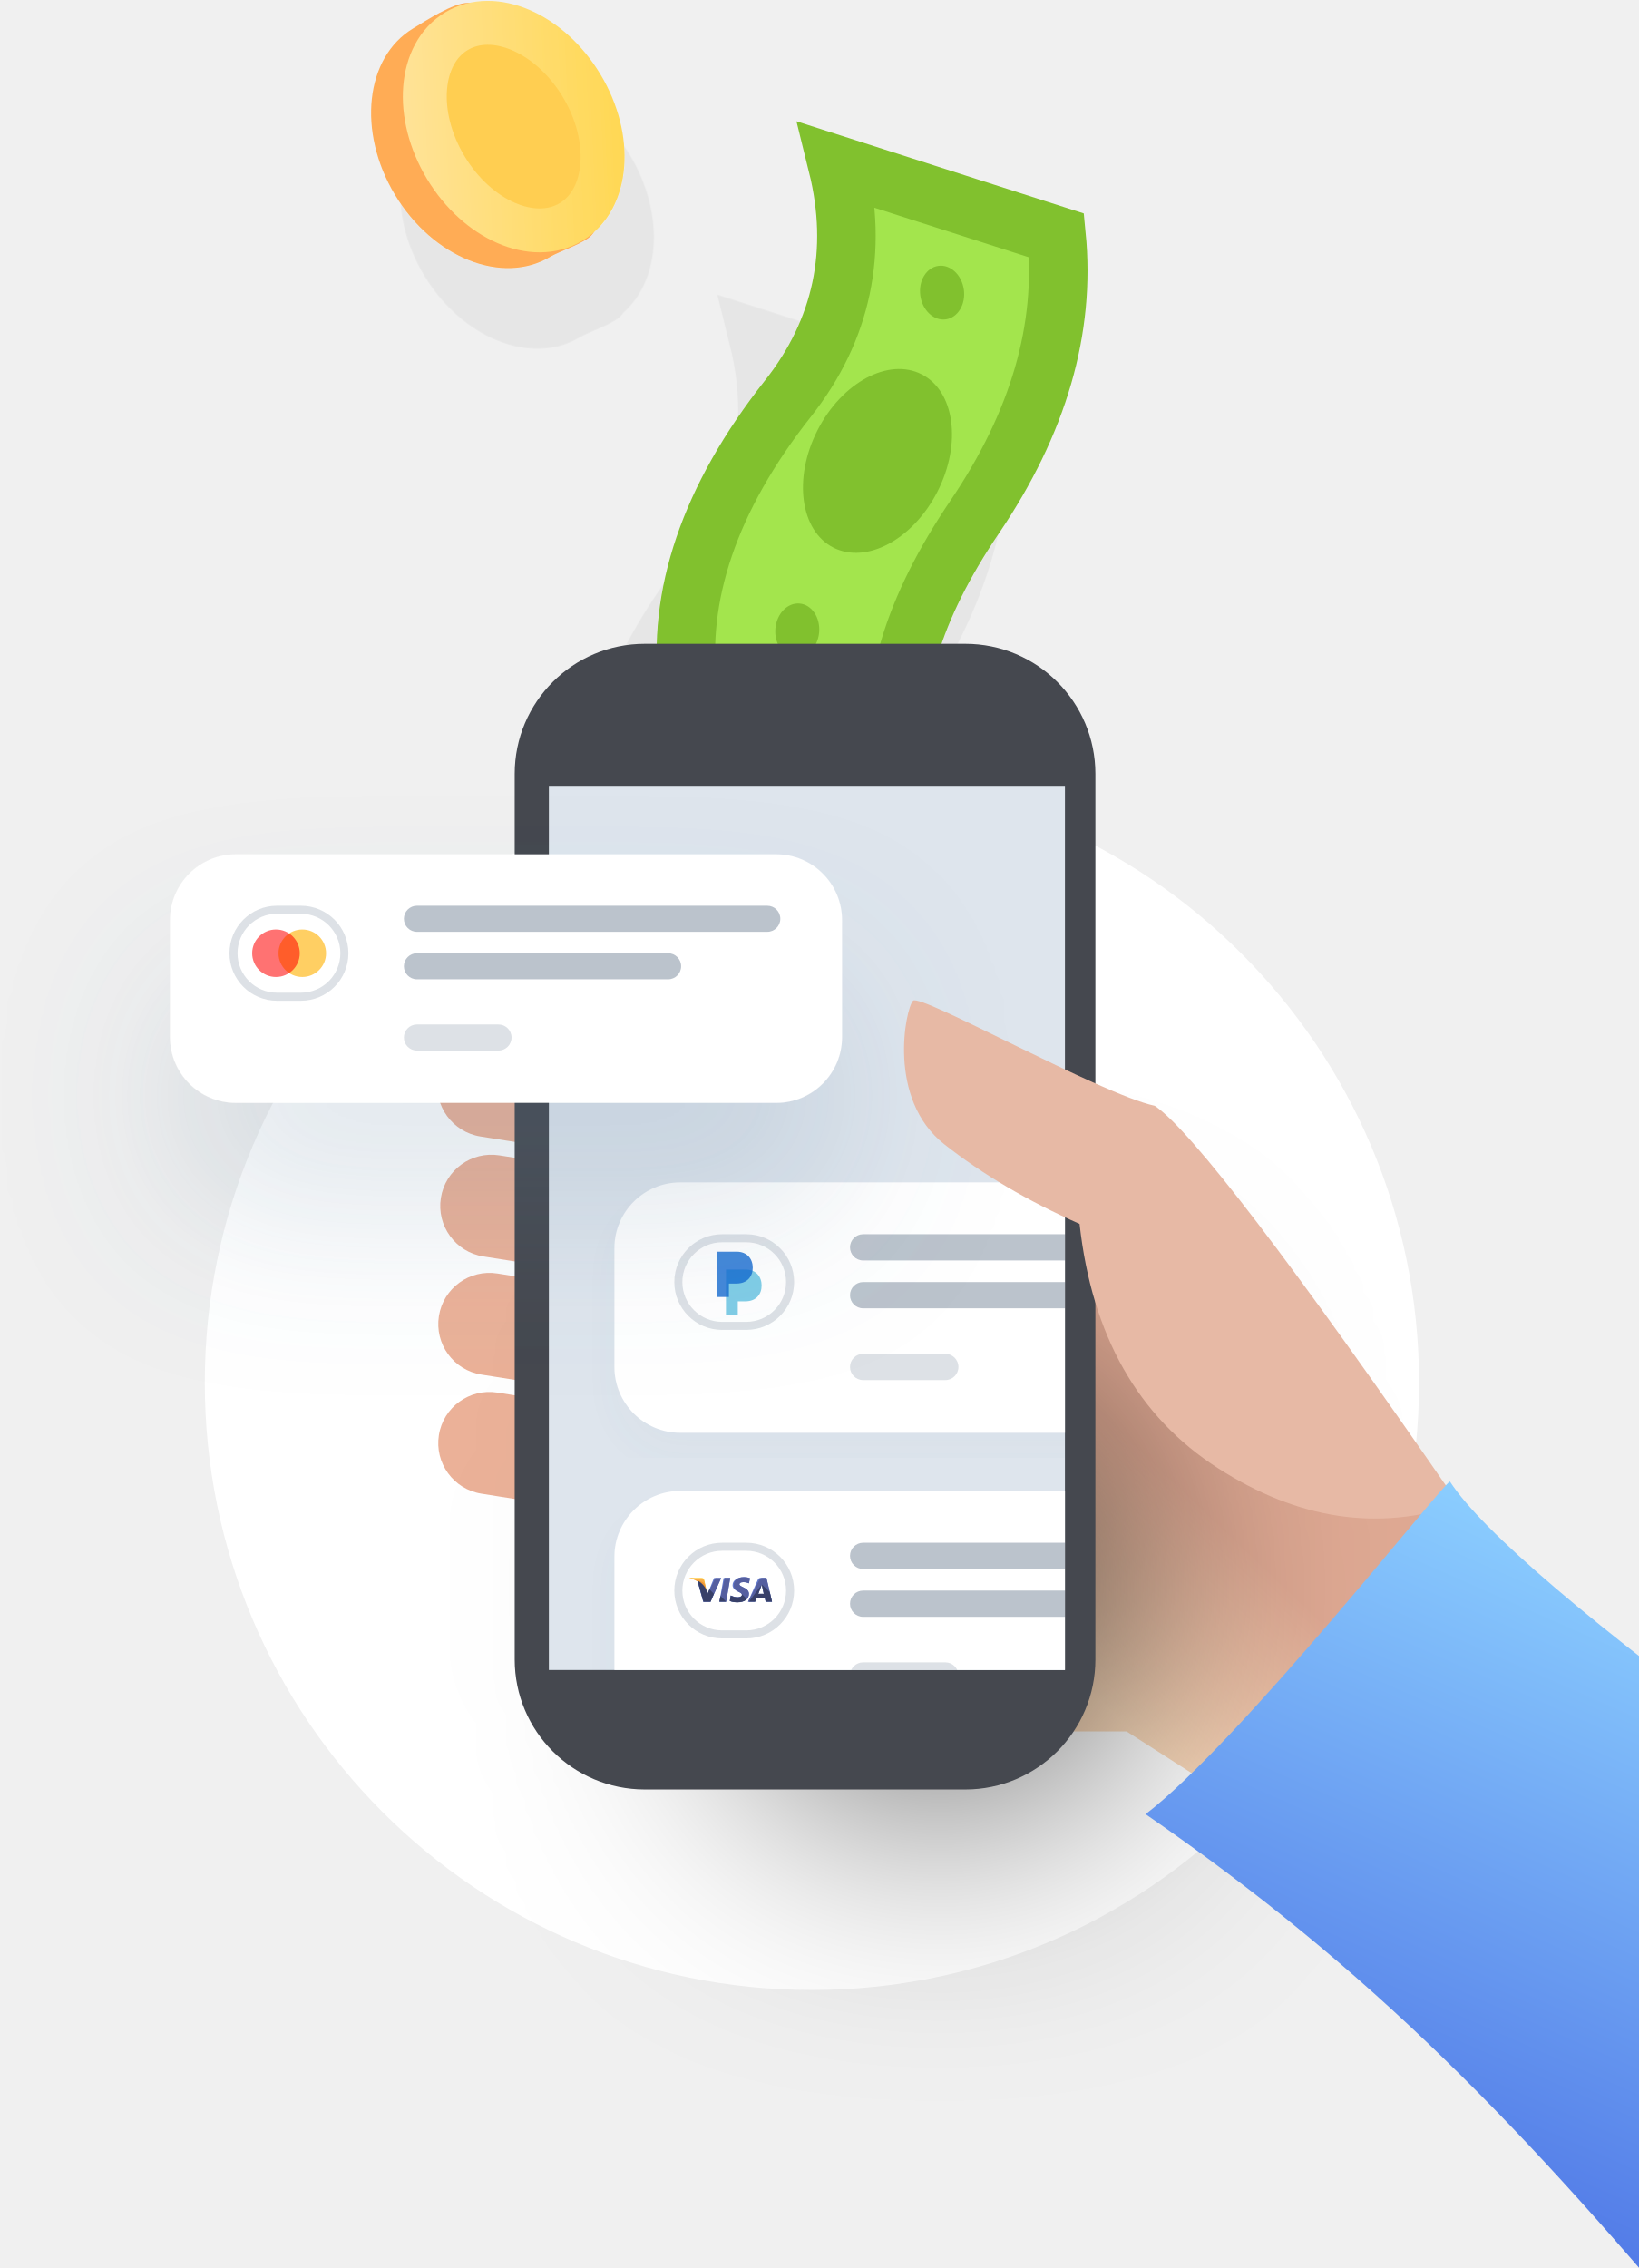
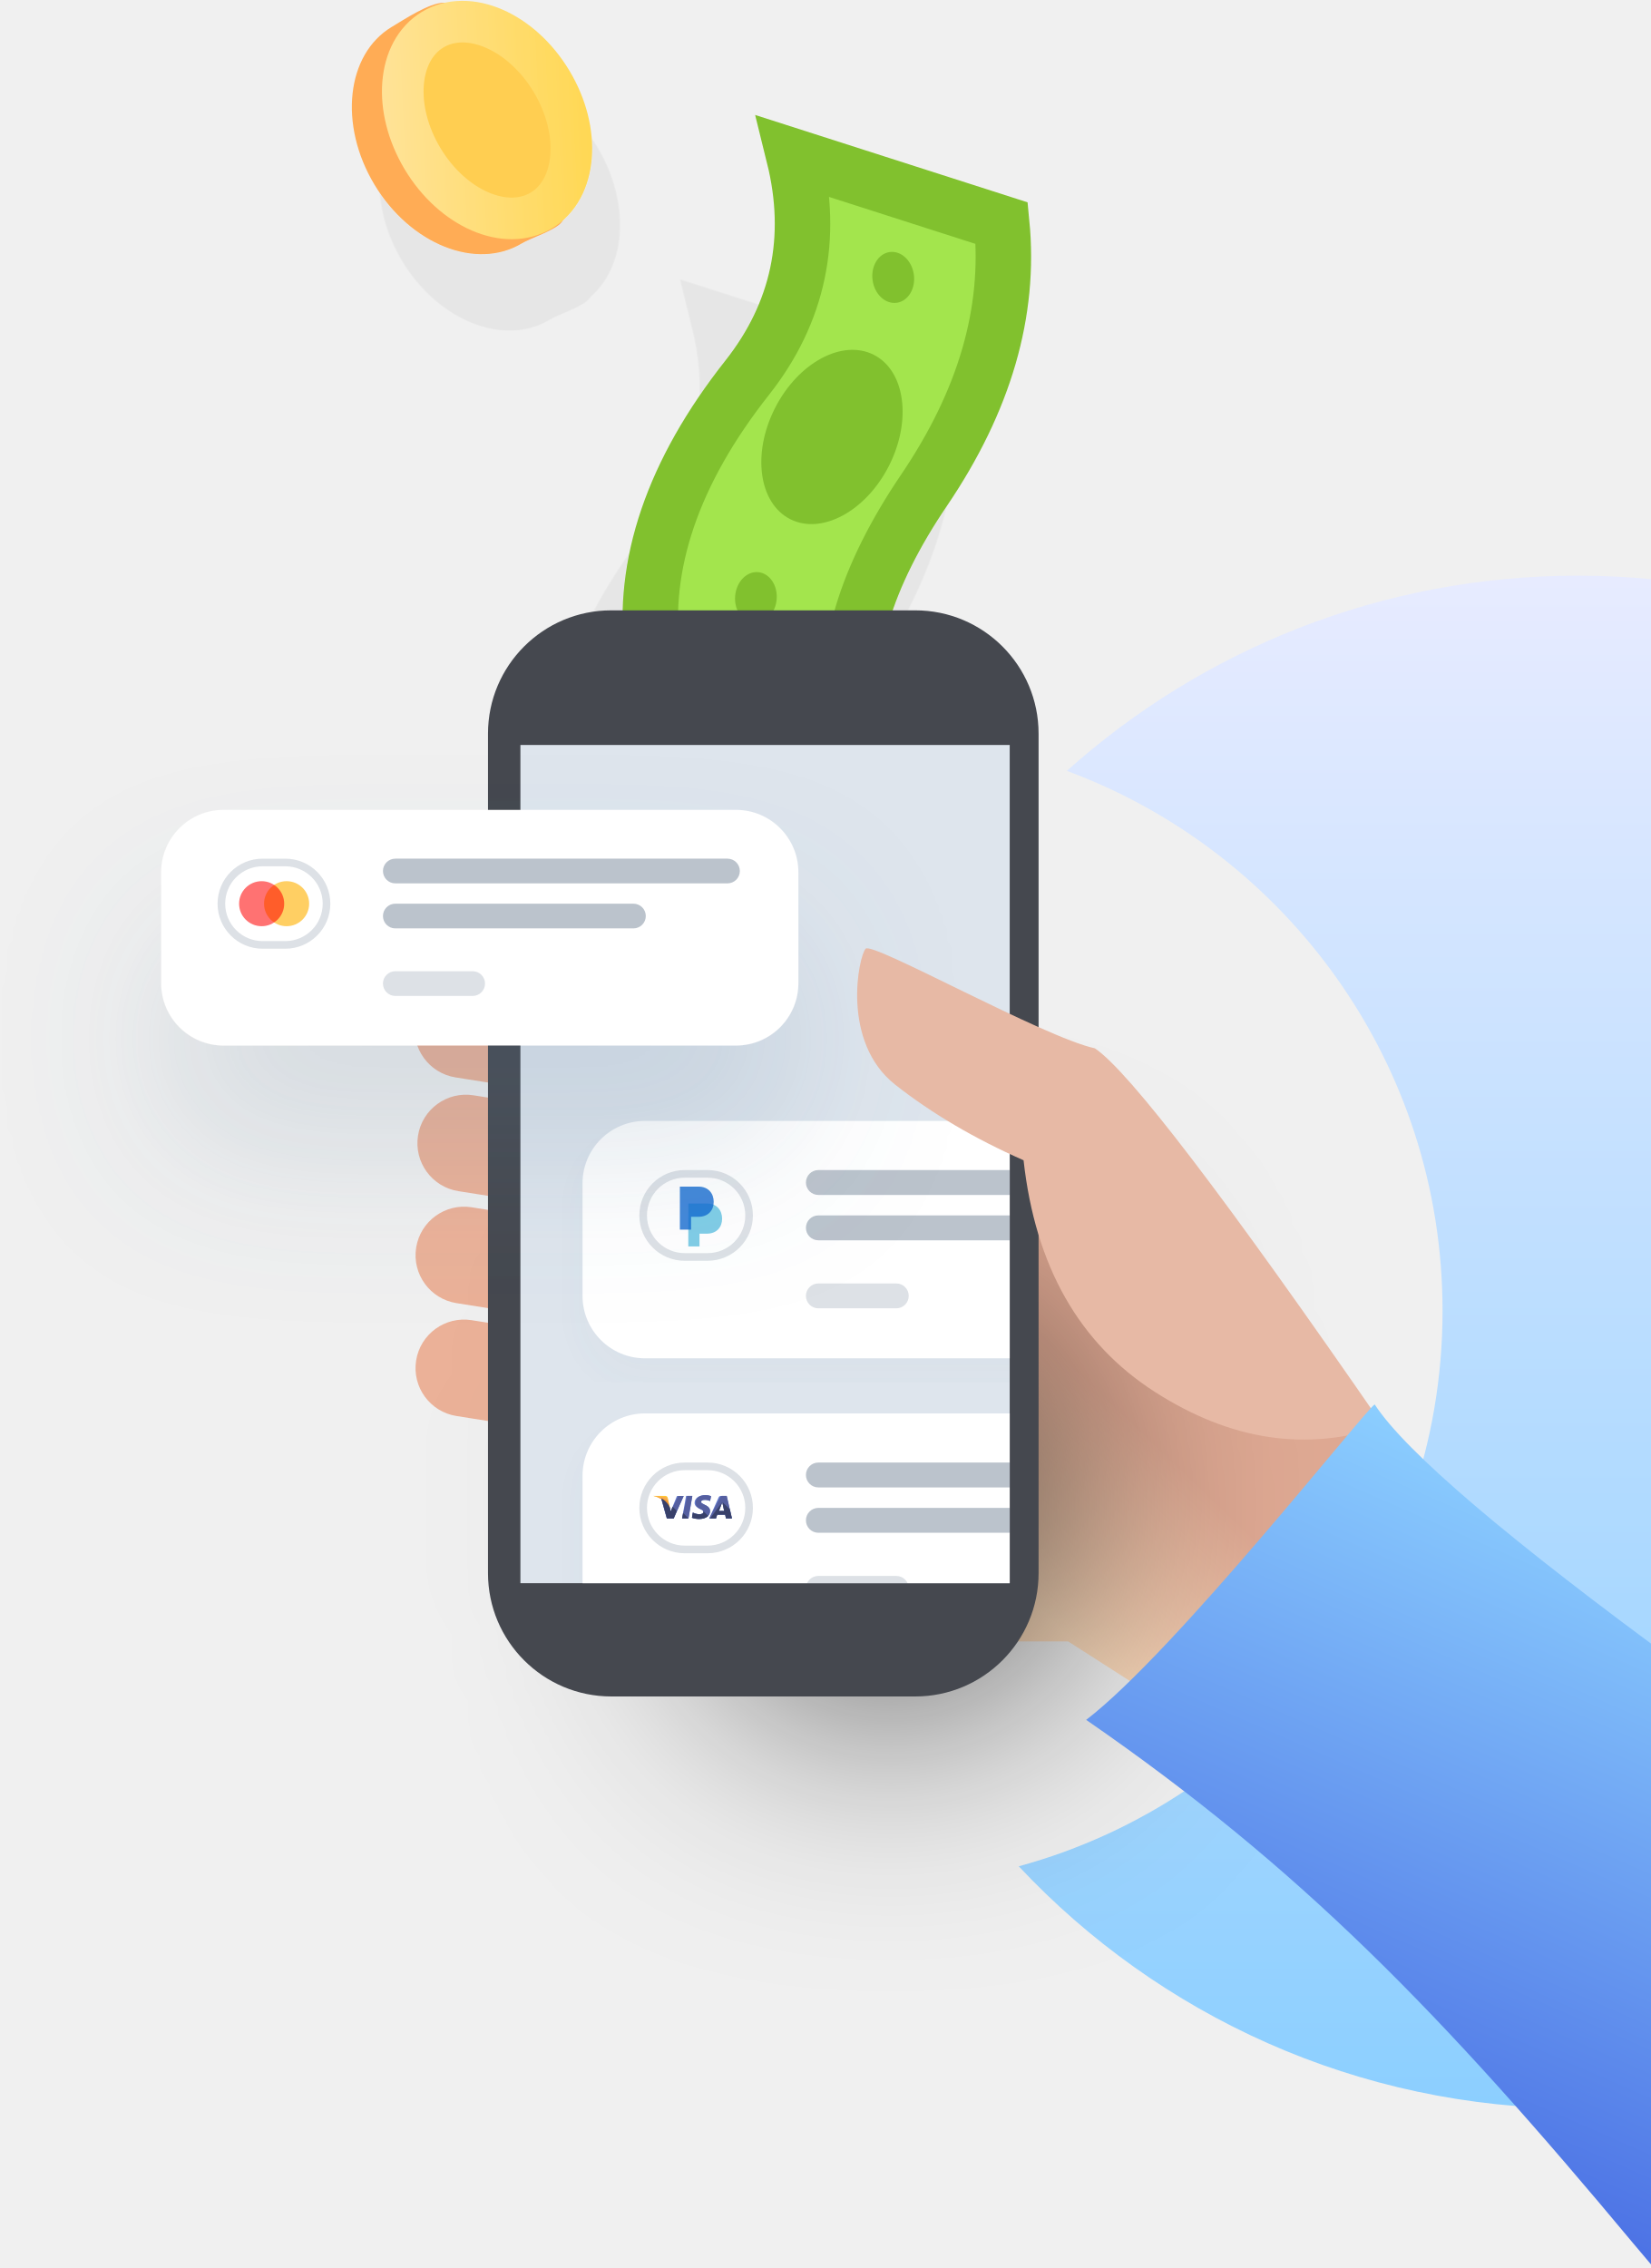
- <svg xmlns="http://www.w3.org/2000/svg" xmlns:xlink="http://www.w3.org/1999/xlink" width="224px" height="310px" viewBox="0 0 224 310" version="1.1">
+ <svg xmlns="http://www.w3.org/2000/svg" xmlns:xlink="http://www.w3.org/1999/xlink" width="238px" height="327px" viewBox="0 0 238 327" version="1.1">
  <defs>
-     <filter x="-16.4%" y="-11.6%" width="153.7%" height="146.3%" filterUnits="objectBoundingBox" id="filter-1">
+     <linearGradient x1="50%" y1="0%" x2="50%" y2="100%" id="linearGradient-1">
+       <stop stop-color="#E7EBFF" offset="0%" />
+       <stop stop-color="#8CCFFF" offset="100%" />
+     </linearGradient>
+     <filter x="-16.4%" y="-11.6%" width="153.7%" height="146.3%" filterUnits="objectBoundingBox" id="filter-2">
      <feOffset dx="14" dy="22" in="SourceAlpha" result="shadowOffsetOuter1" />
      <feColorMatrix values="0 0 0 0 0   0 0 0 0 0   0 0 0 0 0  0 0 0 0.045 0" type="matrix" in="shadowOffsetOuter1" result="shadowMatrixOuter1" />
      <feMerge>
        <feMergeNode in="shadowMatrixOuter1" />
        <feMergeNode in="SourceGraphic" />
      </feMerge>
    </filter>
-     <filter x="-11.5%" y="-11.2%" width="131.2%" height="144.9%" filterUnits="objectBoundingBox" id="filter-2">
+     <filter x="-11.5%" y="-11.2%" width="131.2%" height="144.9%" filterUnits="objectBoundingBox" id="filter-3">
      <feOffset dx="4" dy="11" in="SourceAlpha" result="shadowOffsetOuter1" />
      <feColorMatrix values="0 0 0 0 0   0 0 0 0 0   0 0 0 0 0  0 0 0 0.045 0" type="matrix" in="shadowOffsetOuter1" result="shadowMatrixOuter1" />
      <feMerge>
        <feMergeNode in="shadowMatrixOuter1" />
        <feMergeNode in="SourceGraphic" />
      </feMerge>
    </filter>
-     <linearGradient x1="-11.663%" y1="0%" x2="100%" y2="84.095%" id="linearGradient-3">
+     <linearGradient x1="-11.663%" y1="0%" x2="100%" y2="84.095%" id="linearGradient-4">
      <stop stop-color="#FFE4A0" offset="0%" />
      <stop stop-color="#FFD855" offset="100%" />
    </linearGradient>
-     <linearGradient x1="53.862%" y1="68.271%" x2="31.447%" y2="50%" id="linearGradient-4">
+     <linearGradient x1="53.862%" y1="68.271%" x2="31.447%" y2="50%" id="linearGradient-5">
      <stop stop-color="#FBDBBC" offset="0%" />
      <stop stop-color="#DFA993" offset="100%" />
    </linearGradient>
-     <rect id="path-5" x="40.803" y="95.245" width="38.586" height="51.309" rx="17.78" />
-     <filter x="-171.0%" y="-109.1%" width="431.7%" height="349.5%" filterUnits="objectBoundingBox" id="filter-6">
+     <rect id="path-6" x="40.803" y="95.245" width="38.586" height="51.309" rx="17.78" />
+     <filter x="-171.0%" y="-109.1%" width="431.7%" height="349.5%" filterUnits="objectBoundingBox" id="filter-7">
      <feOffset dx="-2" dy="8" in="SourceAlpha" result="shadowOffsetOuter1" />
      <feGaussianBlur stdDeviation="20" in="shadowOffsetOuter1" result="shadowBlurOuter1" />
      <feColorMatrix values="0 0 0 0 0   0 0 0 0 0   0 0 0 0 0  0 0 0 1 0" type="matrix" in="shadowBlurOuter1" />
    </filter>
-     <rect id="path-7" x="-1.13686838e-13" y="0" width="70.552" height="120.852" />
-     <filter x="-8.1%" y="-12.9%" width="116.1%" height="142.9%" filterUnits="objectBoundingBox" id="filter-9">
-       <feOffset dx="0" dy="3" in="SourceAlpha" result="shadowOffsetOuter1" />
-       <feGaussianBlur stdDeviation="2" in="shadowOffsetOuter1" result="shadowBlurOuter1" />
-       <feColorMatrix values="0 0 0 0 0.106   0 0 0 0 0.208   0 0 0 0 0.329  0 0 0 0.035 0" type="matrix" in="shadowBlurOuter1" result="shadowMatrixOuter1" />
-       <feMerge>
-         <feMergeNode in="shadowMatrixOuter1" />
-         <feMergeNode in="SourceGraphic" />
-       </feMerge>
-     </filter>
+     <rect id="path-8" x="-1.13686838e-13" y="0" width="70.552" height="120.852" />
    <filter x="-8.1%" y="-12.9%" width="116.1%" height="142.9%" filterUnits="objectBoundingBox" id="filter-10">
      <feOffset dx="0" dy="3" in="SourceAlpha" result="shadowOffsetOuter1" />
      <feGaussianBlur stdDeviation="2" in="shadowOffsetOuter1" result="shadowBlurOuter1" />
      <feColorMatrix values="0 0 0 0 0.106   0 0 0 0 0.208   0 0 0 0 0.329  0 0 0 0.035 0" type="matrix" in="shadowBlurOuter1" result="shadowMatrixOuter1" />
      <feMerge>
        <feMergeNode in="shadowMatrixOuter1" />
        <feMergeNode in="SourceGraphic" />
      </feMerge>
    </filter>
-     <filter x="-46.2%" y="-77.9%" width="192.4%" height="350.0%" filterUnits="objectBoundingBox" id="filter-11">
+     <filter x="-8.1%" y="-12.9%" width="116.1%" height="142.9%" filterUnits="objectBoundingBox" id="filter-11">
+       <feOffset dx="0" dy="3" in="SourceAlpha" result="shadowOffsetOuter1" />
+       <feGaussianBlur stdDeviation="2" in="shadowOffsetOuter1" result="shadowBlurOuter1" />
+       <feColorMatrix values="0 0 0 0 0.106   0 0 0 0 0.208   0 0 0 0 0.329  0 0 0 0.035 0" type="matrix" in="shadowBlurOuter1" result="shadowMatrixOuter1" />
+       <feMerge>
+         <feMergeNode in="shadowMatrixOuter1" />
+         <feMergeNode in="SourceGraphic" />
+       </feMerge>
+     </filter>
+     <filter x="-46.2%" y="-77.9%" width="192.4%" height="350.0%" filterUnits="objectBoundingBox" id="filter-12">
      <feOffset dx="0" dy="16" in="SourceAlpha" result="shadowOffsetOuter1" />
      <feGaussianBlur stdDeviation="11.5" in="shadowOffsetOuter1" result="shadowBlurOuter1" />
      <feColorMatrix values="0 0 0 0 0.106   0 0 0 0 0.208   0 0 0 0 0.329  0 0 0 0.177 0" type="matrix" in="shadowBlurOuter1" result="shadowMatrixOuter1" />
      <feMerge>
        <feMergeNode in="shadowMatrixOuter1" />
        <feMergeNode in="SourceGraphic" />
      </feMerge>
    </filter>
-     <linearGradient x1="19.193%" y1="10.062%" x2="41.304%" y2="82.643%" id="linearGradient-12">
+     <linearGradient x1="19.193%" y1="10.062%" x2="41.304%" y2="82.643%" id="linearGradient-13">
      <stop stop-color="#8CCFFF" offset="0%" />
      <stop stop-color="#4D73E5" offset="100%" />
    </linearGradient>
  </defs>
  <g id="Page-1" stroke="none" stroke-width="1" fill="none" fill-rule="evenodd">
-     <g id="Overview-Copy-9" transform="translate(-190, -133)">
-       <g id="Artwork" transform="translate(213, 127)">
-         <circle id="base" fill="#FFFFFF" cx="88" cy="195" r="83" />
-         <g id="note" filter="url(#filter-1)" transform="translate(96.63917, 70.49027) scale(-1, 1) rotate(8) translate(-96.63917, -70.49027) translate(63.13917, 22.99027)">
-           <path d="M4.445,18.953 C4.985,31.779 10.422,43.934 20.894,55.52 C30.985,66.683 36.014,77.496 35.697,87.843 C45.854,83.282 54.944,78.482 62.967,73.449 C62.76,60.559 56.446,47.917 43.894,35.913 C35.262,27.659 31.525,17.326 32.769,5.273 L4.445,18.953 Z" id="Path-15" stroke="#81C12F" stroke-width="8" fill="#A3E54E" />
-           <ellipse id="Oval" fill="#81C12F" cx="21.026" cy="24.519" rx="3.004" ry="3.693" />
-           <ellipse id="Oval-Copy" fill="#81C12F" transform="translate(47.05861, 67.48764) rotate(-13) translate(-47.05861, -67.48764) " cx="47.059" cy="67.488" rx="3.004" ry="3.693" />
-           <g id="Group-2" transform="translate(17.35495, 29.55477)" fill="#81C12F">
-             <ellipse id="Oval-13" transform="translate(15.61945, 16.5159) rotate(-35) translate(-15.61945, -16.5159) " cx="15.619" cy="16.516" rx="9.211" ry="13.293" />
-           </g>
-         </g>
-         <g id="coin" filter="url(#filter-2)" transform="translate(21, 0)">
-           <g id="Group-5">
-             <path d="M21.987,43.661 C23.451,43.661 27.185,44.545 28.51,43.99 C34.102,41.651 35.83,33.583 35.83,25.454 C35.83,18.078 34.982,10.966 30.187,8.105 C28.446,7.065 24.024,7.247 21.987,7.247 C14.341,7.247 8.143,15.398 8.143,25.454 C8.143,35.509 14.341,43.661 21.987,43.661 Z" id="Oval-14-Copy" fill="#FFAC55" transform="translate(21.9865, 25.70387) rotate(-31) translate(-21.9865, -25.70387) " />
-             <ellipse id="Oval-14" stroke="url(#linearGradient-3)" stroke-width="6" fill="#FFCE51" transform="translate(26.22919, 23.30472) rotate(-31) translate(-26.22919, -23.30472) " cx="26.229" cy="23.305" rx="10.843" ry="15.207" />
-           </g>
-         </g>
-         <g id="hand" transform="translate(113.5, 218.5) scale(-1, 1) translate(-113.5, -218.5) translate(0, 94)">
-           <polygon id="palm" fill="url(#linearGradient-4)" points="95.982 148.662 167.261 148.662 167.261 70.448 90.98 73.759 54.006 117.795 81.822 157.735" />
-           <g id="fingers" transform="translate(160.6558, 52.18038)" fill="#EBB198">
-             <rect id="Rectangle" transform="translate(17.81597, 9.002863) rotate(-9) translate(-17.81597, -9.002863) " x="6.009" y="2.008" width="23.614" height="13.99" rx="6.995" />
-             <rect id="Rectangle-Copy" transform="translate(15.2892, 25.73673) rotate(-9) translate(-15.2892, -25.73673) " x="1.335" y="18.742" width="27.908" height="13.99" rx="6.995" />
-             <rect id="Rectangle-Copy-2" transform="translate(16.0878, 41.80125) rotate(-9) translate(-16.0878, -41.80125) " x="2.671" y="34.806" width="26.834" height="13.99" rx="6.995" />
-             <rect id="Rectangle-Copy-3" transform="translate(17.41667, 57.86577) rotate(-9) translate(-17.41667, -57.86577) " x="5.341" y="50.871" width="24.151" height="13.99" rx="6.995" />
-           </g>
-           <g id="phone" transform="translate(139.6362, 78.49995) scale(-1, 1) translate(-139.6362, -78.49995) translate(99.63621, -0.000051)">
-             <g id="Rectangle-2-Copy-2" fill="black" fill-opacity="1">
-               <use filter="url(#filter-6)" xlink:href="#path-5" />
+     <g id="Overview-Copy-9" transform="translate(-176, -133)">
+       <g id="Group-9" transform="translate(199, 127)">
+         <path d="M123.892,275.082 C159.11,265.477 185,233.262 185,195 C185,159.296 162.456,128.858 130.827,117.143 C150.377,99.642 176.196,89 204.5,89 C265.527,89 315,138.473 315,199.5 C315,260.527 265.527,310 204.5,310 C172.708,310 144.052,296.574 123.892,275.082 Z" id="Combined-Shape" fill="url(#linearGradient-1)" />
+         <g id="Artwork">
+           <g id="Group-8">
+             <g id="note" filter="url(#filter-2)" transform="translate(96.63917, 70.49027) scale(-1, 1) rotate(8) translate(-96.63917, -70.49027) translate(63.13917, 22.99027)">
+               <path d="M4.445,18.953 C4.985,31.779 10.422,43.934 20.894,55.52 C30.985,66.683 36.014,77.496 35.697,87.843 C45.854,83.282 54.944,78.482 62.967,73.449 C62.76,60.559 56.446,47.917 43.894,35.913 C35.262,27.659 31.525,17.326 32.769,5.273 L4.445,18.953 Z" id="Path-15" stroke="#81C12F" stroke-width="8" fill="#A3E54E" />
+               <ellipse id="Oval" fill="#81C12F" cx="21.026" cy="24.519" rx="3.004" ry="3.693" />
+               <ellipse id="Oval-Copy" fill="#81C12F" transform="translate(47.05861, 67.48764) rotate(-13) translate(-47.05861, -67.48764) " cx="47.059" cy="67.488" rx="3.004" ry="3.693" />
+               <g id="Group-2" transform="translate(17.35495, 29.55477)" fill="#81C12F">
+                 <ellipse id="Oval-13" transform="translate(15.61945, 16.5159) rotate(-35) translate(-15.61945, -16.5159) " cx="15.619" cy="16.516" rx="9.211" ry="13.293" />
+               </g>
            </g>
-             <rect id="Rectangle-2" fill="#45484F" x="-1.13686838e-13" y="0" width="79.388" height="156.595" rx="17.78" />
-             <g id="Group-3-+-Group-3-Copy-Mask" transform="translate(4.673529, 19.41129)">
-               <mask id="mask-8" fill="white">
-                 <use xlink:href="#path-7" />
-               </mask>
-               <use id="Mask" fill="#DEE5ED" transform="translate(35.27611, 60.42601) scale(-1, 1) translate(-35.27611, -60.42601) " xlink:href="#path-7" />
-               <g id="Group-2-Copy" filter="url(#filter-9)" mask="url(#mask-8)">
-                 <g transform="translate(8.959877, 54.20435)">
-                   <rect id="Rectangle-18" fill="#FFFFFF" x="0" y="0" width="92.542" height="34.221" rx="9" />
-                   <rect id="Rectangle" fill="#1B3554" opacity="0.3" x="32.208" y="7.084" width="51.833" height="3.587" rx="1.794" />
-                   <rect id="Rectangle-Copy" fill="#1B3554" opacity="0.3" x="32.208" y="13.623" width="38.175" height="3.587" rx="1.794" />
-                   <rect id="Rectangle-Copy-2" fill="#1B3554" opacity="0.15" x="32.208" y="23.432" width="14.823" height="3.587" rx="1.794" />
-                   <g id="Group" stroke-width="1" fill="none" transform="translate(8.188495, 7.084048)">
-                     <rect id="Rectangle-2" stroke="#1B3554" stroke-width="1.1" opacity="0.15" x="0.55" y="0.55" width="15.277" height="11.978" rx="5.989" />
-                     <g id="Group-5" transform="translate(5.341176, 2.008065)">
-                       <path d="M1.718,2.811 L4.394,2.811 C5.861,2.811 6.594,3.828 6.594,5.003 C6.594,6.197 5.843,7.164 4.376,7.164 L3.334,7.164 L3.334,9.007 L1.718,9.007 L1.718,2.811 Z" id="P-Copy" fill="#009CCE" opacity="0.5" />
-                       <path d="M0.505,0.378 L3.181,0.378 C4.648,0.378 5.381,1.395 5.381,2.571 C5.381,3.765 4.63,4.732 3.162,4.732 L2.121,4.732 L2.121,6.575 L0.505,6.575 L0.505,0.378 Z" id="P" fill="#1369CF" opacity="0.8" />
+             <g id="coin" filter="url(#filter-3)" transform="translate(21, 0)">
+               <g id="Group-5">
+                 <path d="M21.987,43.661 C23.451,43.661 27.185,44.545 28.51,43.99 C34.102,41.651 35.83,33.583 35.83,25.454 C35.83,18.078 34.982,10.966 30.187,8.105 C28.446,7.065 24.024,7.247 21.987,7.247 C14.341,7.247 8.143,15.398 8.143,25.454 C8.143,35.509 14.341,43.661 21.987,43.661 Z" id="Oval-14-Copy" fill="#FFAC55" transform="translate(21.9865, 25.70387) rotate(-31) translate(-21.9865, -25.70387) " />
+                 <ellipse id="Oval-14" stroke="url(#linearGradient-4)" stroke-width="6" fill="#FFCE51" transform="translate(26.22919, 23.30472) rotate(-31) translate(-26.22919, -23.30472) " cx="26.229" cy="23.305" rx="10.843" ry="15.207" />
+               </g>
+             </g>
+             <g id="hand" transform="translate(113.5, 218.5) scale(-1, 1) translate(-113.5, -218.5) translate(0, 94)">
+               <polygon id="palm" fill="url(#linearGradient-5)" points="95.982 148.662 167.261 148.662 167.261 70.448 90.98 73.759 54.006 117.795 81.822 157.735" />
+               <g id="fingers" transform="translate(160.6558, 52.18038)" fill="#EBB198">
+                 <rect id="Rectangle" transform="translate(17.81597, 9.002863) rotate(-9) translate(-17.81597, -9.002863) " x="6.009" y="2.008" width="23.614" height="13.99" rx="6.995" />
+                 <rect id="Rectangle-Copy" transform="translate(15.2892, 25.73673) rotate(-9) translate(-15.2892, -25.73673) " x="1.335" y="18.742" width="27.908" height="13.99" rx="6.995" />
+                 <rect id="Rectangle-Copy-2" transform="translate(16.0878, 41.80125) rotate(-9) translate(-16.0878, -41.80125) " x="2.671" y="34.806" width="26.834" height="13.99" rx="6.995" />
+                 <rect id="Rectangle-Copy-3" transform="translate(17.41667, 57.86577) rotate(-9) translate(-17.41667, -57.86577) " x="5.341" y="50.871" width="24.151" height="13.99" rx="6.995" />
+               </g>
+               <g id="phone" transform="translate(139.6362, 78.49995) scale(-1, 1) translate(-139.6362, -78.49995) translate(99.63621, -0.000051)">
+                 <g id="Rectangle-2-Copy-2" fill="black" fill-opacity="1">
+                   <use filter="url(#filter-7)" xlink:href="#path-6" />
+                 </g>
+                 <rect id="Rectangle-2" fill="#45484F" x="-1.13686838e-13" y="0" width="79.388" height="156.595" rx="17.78" />
+                 <g id="Group-3-+-Group-3-Copy-Mask" transform="translate(4.673529, 19.41129)">
+                   <mask id="mask-9" fill="white">
+                     <use xlink:href="#path-8" />
+                   </mask>
+                   <use id="Mask" fill="#DEE5ED" transform="translate(35.27611, 60.42601) scale(-1, 1) translate(-35.27611, -60.42601) " xlink:href="#path-8" />
+                   <g id="Group-2-Copy" filter="url(#filter-10)" mask="url(#mask-9)">
+                     <g transform="translate(8.959877, 54.20435)">
+                       <rect id="Rectangle-18" fill="#FFFFFF" x="0" y="0" width="92.542" height="34.221" rx="9" />
+                       <rect id="Rectangle" fill="#1B3554" opacity="0.3" x="32.208" y="7.084" width="51.833" height="3.587" rx="1.794" />
+                       <rect id="Rectangle-Copy" fill="#1B3554" opacity="0.3" x="32.208" y="13.623" width="38.175" height="3.587" rx="1.794" />
+                       <rect id="Rectangle-Copy-2" fill="#1B3554" opacity="0.15" x="32.208" y="23.432" width="14.823" height="3.587" rx="1.794" />
+                       <g id="Group" stroke-width="1" fill="none" transform="translate(8.188495, 7.084048)">
+                         <rect id="Rectangle-2" stroke="#1B3554" stroke-width="1.1" opacity="0.15" x="0.55" y="0.55" width="15.277" height="11.978" rx="5.989" />
+                         <g id="Group-5" transform="translate(5.341176, 2.008065)">
+                           <path d="M1.718,2.811 L4.394,2.811 C5.861,2.811 6.594,3.828 6.594,5.003 C6.594,6.197 5.843,7.164 4.376,7.164 L3.334,7.164 L3.334,9.007 L1.718,9.007 L1.718,2.811 Z" id="P-Copy" fill="#009CCE" opacity="0.5" />
+                           <path d="M0.505,0.378 L3.181,0.378 C4.648,0.378 5.381,1.395 5.381,2.571 C5.381,3.765 4.63,4.732 3.162,4.732 L2.121,4.732 L2.121,6.575 L0.505,6.575 L0.505,0.378 Z" id="P" fill="#1369CF" opacity="0.8" />
+                         </g>
+                       </g>
                    </g>
                  </g>
-                 </g>
-               </g>
-               <g id="Group-2-Copy-2" filter="url(#filter-10)" mask="url(#mask-8)">
-                 <g transform="translate(8.959877, 96.37371)">
-                   <rect id="Rectangle-18" fill="#FFFFFF" x="0" y="0" width="92.542" height="34.221" rx="9" />
-                   <rect id="Rectangle" fill="#1B3554" opacity="0.3" x="32.208" y="7.084" width="51.833" height="3.587" rx="1.794" />
-                   <rect id="Rectangle-Copy" fill="#1B3554" opacity="0.3" x="32.208" y="13.623" width="38.175" height="3.587" rx="1.794" />
-                   <rect id="Rectangle-Copy-2" fill="#1B3554" opacity="0.15" x="32.208" y="23.432" width="14.823" height="3.587" rx="1.794" />
-                   <g id="Group" stroke-width="1" fill="none" transform="translate(8.188495, 7.084048)">
-                     <rect id="Rectangle-2" stroke="#1B3554" stroke-width="1.1" opacity="0.15" x="0.55" y="0.55" width="15.277" height="11.978" rx="5.989" />
-                     <g id="visa" opacity="0.8" transform="translate(2.002941, 4.685484)" fill-rule="nonzero">
-                       <polygon id="Shape" fill="#3C58BF" points="4.162 3.373 4.738 0.122 5.639 0.122 5.08 3.373" />
-                       <polygon id="Shape" fill="#293688" points="4.162 3.373 4.9 0.122 5.639 0.122 5.08 3.373" />
-                       <path d="M8.341,0.158 C8.161,0.086 7.873,0.014 7.513,0.014 C6.612,0.014 5.963,0.465 5.963,1.115 C5.963,1.603 6.414,1.856 6.774,2.018 C7.134,2.181 7.242,2.289 7.242,2.434 C7.242,2.651 6.954,2.759 6.702,2.759 C6.342,2.759 6.143,2.705 5.837,2.578 L5.711,2.524 L5.585,3.265 C5.801,3.355 6.197,3.445 6.612,3.445 C7.567,3.445 8.197,2.994 8.197,2.307 C8.197,1.928 7.963,1.639 7.423,1.404 C7.098,1.242 6.9,1.151 6.9,0.989 C6.9,0.844 7.062,0.7 7.423,0.7 C7.729,0.7 7.945,0.754 8.107,0.826 L8.197,0.862 L8.341,0.158 Z" id="Shape" fill="#3C58BF" />
-                       <path d="M8.341,0.158 C8.161,0.086 7.873,0.014 7.513,0.014 C6.612,0.014 6.125,0.465 6.125,1.115 C6.125,1.603 6.414,1.856 6.774,2.018 C7.134,2.181 7.242,2.289 7.242,2.434 C7.242,2.651 6.954,2.759 6.702,2.759 C6.342,2.759 6.143,2.705 5.837,2.578 L5.711,2.524 L5.585,3.265 C5.801,3.355 6.197,3.445 6.612,3.445 C7.567,3.445 8.197,2.994 8.197,2.307 C8.197,1.928 7.963,1.639 7.423,1.404 C7.098,1.242 6.9,1.151 6.9,0.989 C6.9,0.844 7.062,0.7 7.423,0.7 C7.729,0.7 7.945,0.754 8.107,0.826 L8.197,0.862 L8.341,0.158 Z" id="Shape" fill="#293688" />
-                       <path d="M9.891,0.122 C9.675,0.122 9.512,0.14 9.422,0.357 L8.071,3.373 L9.044,3.373 L9.224,2.831 L10.377,2.831 L10.485,3.373 L11.35,3.373 L10.593,0.122 L9.891,0.122 Z M9.476,2.289 C9.53,2.127 9.837,1.332 9.837,1.332 C9.837,1.332 9.909,1.133 9.963,1.007 L10.017,1.314 C10.017,1.314 10.197,2.127 10.233,2.307 L9.476,2.307 L9.476,2.289 Z" id="Shape" fill="#3C58BF" />
-                       <path d="M10.107,0.122 C9.891,0.122 9.729,0.14 9.638,0.357 L8.071,3.373 L9.044,3.373 L9.224,2.831 L10.377,2.831 L10.485,3.373 L11.35,3.373 L10.593,0.122 L10.107,0.122 Z M9.476,2.289 C9.548,2.109 9.837,1.332 9.837,1.332 C9.837,1.332 9.909,1.133 9.963,1.007 L10.017,1.314 C10.017,1.314 10.197,2.127 10.233,2.307 L9.476,2.307 L9.476,2.289 Z" id="Shape" fill="#293688" />
-                       <path d="M2.504,2.398 L2.414,1.928 C2.252,1.386 1.73,0.79 1.153,0.501 L1.964,3.391 L2.937,3.391 L4.396,0.14 L3.423,0.14 L2.504,2.398 Z" id="Shape" fill="#3C58BF" />
-                       <path d="M2.504,2.398 L2.414,1.928 C2.252,1.386 1.73,0.79 1.153,0.501 L1.964,3.391 L2.937,3.391 L4.396,0.14 L3.603,0.14 L2.504,2.398 Z" id="Shape" fill="#293688" />
-                       <path d="M0,0.122 L0.162,0.158 C1.315,0.429 2.108,1.115 2.414,1.928 L2.09,0.393 C2.036,0.176 1.874,0.122 1.675,0.122 L0,0.122 Z" id="Shape" fill="#FFBC00" />
-                       <path d="M0,0.122 C1.153,0.393 2.108,1.097 2.414,1.91 L2.108,0.628 C2.054,0.411 1.874,0.284 1.675,0.284 L0,0.122 Z" id="Shape" fill="#F7981D" />
-                       <path d="M0,0.122 C1.153,0.393 2.108,1.097 2.414,1.91 L2.198,1.206 C2.144,0.989 2.072,0.772 1.82,0.682 L0,0.122 Z" id="Shape" fill="#ED7C00" />
-                       <g id="Group" transform="translate(1.171032, 0.474126)" fill="#051244">
-                         <path d="M2.234,1.815 L1.621,1.201 L1.333,1.887 L1.261,1.436 C1.099,0.894 0.577,0.298 0,0.009 L0.811,2.899 L1.784,2.899 L2.234,1.815 Z" id="Shape" />
-                         <polygon id="Shape" points="3.909 2.899 3.135 2.104 2.991 2.899" />
-                         <path d="M5.981,1.779 C6.053,1.851 6.089,1.906 6.071,1.978 C6.071,2.195 5.783,2.303 5.531,2.303 C5.171,2.303 4.972,2.249 4.666,2.122 L4.54,2.068 L4.414,2.809 C4.63,2.899 5.026,2.989 5.441,2.989 C6.017,2.989 6.486,2.827 6.756,2.538 L5.981,1.779 Z" id="Shape" />
-                         <path d="M7.026,2.899 L7.873,2.899 L8.053,2.357 L9.206,2.357 L9.314,2.899 L10.179,2.899 L9.873,1.58 L8.792,0.533 L8.846,0.822 C8.846,0.822 9.026,1.635 9.062,1.815 L8.305,1.815 C8.377,1.635 8.666,0.858 8.666,0.858 C8.666,0.858 8.738,0.659 8.792,0.533" id="Shape" />
+                   <g id="Group-2-Copy-2" filter="url(#filter-11)" mask="url(#mask-9)">
+                     <g transform="translate(8.959877, 96.37371)">
+                       <rect id="Rectangle-18" fill="#FFFFFF" x="0" y="0" width="92.542" height="34.221" rx="9" />
+                       <rect id="Rectangle" fill="#1B3554" opacity="0.3" x="32.208" y="7.084" width="51.833" height="3.587" rx="1.794" />
+                       <rect id="Rectangle-Copy" fill="#1B3554" opacity="0.3" x="32.208" y="13.623" width="38.175" height="3.587" rx="1.794" />
+                       <rect id="Rectangle-Copy-2" fill="#1B3554" opacity="0.15" x="32.208" y="23.432" width="14.823" height="3.587" rx="1.794" />
+                       <g id="Group" stroke-width="1" fill="none" transform="translate(8.188495, 7.084048)">
+                         <rect id="Rectangle-2" stroke="#1B3554" stroke-width="1.1" opacity="0.15" x="0.55" y="0.55" width="15.277" height="11.978" rx="5.989" />
+                         <g id="visa" opacity="0.8" transform="translate(2.002941, 4.685484)" fill-rule="nonzero">
+                           <polygon id="Shape" fill="#3C58BF" points="4.162 3.373 4.738 0.122 5.639 0.122 5.08 3.373" />
+                           <polygon id="Shape" fill="#293688" points="4.162 3.373 4.9 0.122 5.639 0.122 5.08 3.373" />
+                           <path d="M8.341,0.158 C8.161,0.086 7.873,0.014 7.513,0.014 C6.612,0.014 5.963,0.465 5.963,1.115 C5.963,1.603 6.414,1.856 6.774,2.018 C7.134,2.181 7.242,2.289 7.242,2.434 C7.242,2.651 6.954,2.759 6.702,2.759 C6.342,2.759 6.143,2.705 5.837,2.578 L5.711,2.524 L5.585,3.265 C5.801,3.355 6.197,3.445 6.612,3.445 C7.567,3.445 8.197,2.994 8.197,2.307 C8.197,1.928 7.963,1.639 7.423,1.404 C7.098,1.242 6.9,1.151 6.9,0.989 C6.9,0.844 7.062,0.7 7.423,0.7 C7.729,0.7 7.945,0.754 8.107,0.826 L8.197,0.862 L8.341,0.158 Z" id="Shape" fill="#3C58BF" />
+                           <path d="M8.341,0.158 C8.161,0.086 7.873,0.014 7.513,0.014 C6.612,0.014 6.125,0.465 6.125,1.115 C6.125,1.603 6.414,1.856 6.774,2.018 C7.134,2.181 7.242,2.289 7.242,2.434 C7.242,2.651 6.954,2.759 6.702,2.759 C6.342,2.759 6.143,2.705 5.837,2.578 L5.711,2.524 L5.585,3.265 C5.801,3.355 6.197,3.445 6.612,3.445 C7.567,3.445 8.197,2.994 8.197,2.307 C8.197,1.928 7.963,1.639 7.423,1.404 C7.098,1.242 6.9,1.151 6.9,0.989 C6.9,0.844 7.062,0.7 7.423,0.7 C7.729,0.7 7.945,0.754 8.107,0.826 L8.197,0.862 L8.341,0.158 Z" id="Shape" fill="#293688" />
+                           <path d="M9.891,0.122 C9.675,0.122 9.512,0.14 9.422,0.357 L8.071,3.373 L9.044,3.373 L9.224,2.831 L10.377,2.831 L10.485,3.373 L11.35,3.373 L10.593,0.122 L9.891,0.122 Z M9.476,2.289 C9.53,2.127 9.837,1.332 9.837,1.332 C9.837,1.332 9.909,1.133 9.963,1.007 L10.017,1.314 C10.017,1.314 10.197,2.127 10.233,2.307 L9.476,2.307 L9.476,2.289 Z" id="Shape" fill="#3C58BF" />
+                           <path d="M10.107,0.122 C9.891,0.122 9.729,0.14 9.638,0.357 L8.071,3.373 L9.044,3.373 L9.224,2.831 L10.377,2.831 L10.485,3.373 L11.35,3.373 L10.593,0.122 L10.107,0.122 Z M9.476,2.289 C9.548,2.109 9.837,1.332 9.837,1.332 C9.837,1.332 9.909,1.133 9.963,1.007 L10.017,1.314 C10.017,1.314 10.197,2.127 10.233,2.307 L9.476,2.307 L9.476,2.289 Z" id="Shape" fill="#293688" />
+                           <path d="M2.504,2.398 L2.414,1.928 C2.252,1.386 1.73,0.79 1.153,0.501 L1.964,3.391 L2.937,3.391 L4.396,0.14 L3.423,0.14 L2.504,2.398 Z" id="Shape" fill="#3C58BF" />
+                           <path d="M2.504,2.398 L2.414,1.928 C2.252,1.386 1.73,0.79 1.153,0.501 L1.964,3.391 L2.937,3.391 L4.396,0.14 L3.603,0.14 L2.504,2.398 Z" id="Shape" fill="#293688" />
+                           <path d="M0,0.122 L0.162,0.158 C1.315,0.429 2.108,1.115 2.414,1.928 L2.09,0.393 C2.036,0.176 1.874,0.122 1.675,0.122 L0,0.122 Z" id="Shape" fill="#FFBC00" />
+                           <path d="M0,0.122 C1.153,0.393 2.108,1.097 2.414,1.91 L2.108,0.628 C2.054,0.411 1.874,0.284 1.675,0.284 L0,0.122 Z" id="Shape" fill="#F7981D" />
+                           <path d="M0,0.122 C1.153,0.393 2.108,1.097 2.414,1.91 L2.198,1.206 C2.144,0.989 2.072,0.772 1.82,0.682 L0,0.122 Z" id="Shape" fill="#ED7C00" />
+                           <g id="Group" transform="translate(1.171032, 0.474126)" fill="#051244">
+                             <path d="M2.234,1.815 L1.621,1.201 L1.333,1.887 L1.261,1.436 C1.099,0.894 0.577,0.298 0,0.009 L0.811,2.899 L1.784,2.899 L2.234,1.815 Z" id="Shape" />
+                             <polygon id="Shape" points="3.909 2.899 3.135 2.104 2.991 2.899" />
+                             <path d="M5.981,1.779 C6.053,1.851 6.089,1.906 6.071,1.978 C6.071,2.195 5.783,2.303 5.531,2.303 C5.171,2.303 4.972,2.249 4.666,2.122 L4.54,2.068 L4.414,2.809 C4.63,2.899 5.026,2.989 5.441,2.989 C6.017,2.989 6.486,2.827 6.756,2.538 L5.981,1.779 Z" id="Shape" />
+                             <path d="M7.026,2.899 L7.873,2.899 L8.053,2.357 L9.206,2.357 L9.314,2.899 L10.179,2.899 L9.873,1.58 L8.792,0.533 L8.846,0.822 C8.846,0.822 9.026,1.635 9.062,1.815 L8.305,1.815 C8.377,1.635 8.666,0.858 8.666,0.858 C8.666,0.858 8.738,0.659 8.792,0.533" id="Shape" />
+                           </g>
+                         </g>
                      </g>
                    </g>
                  </g>
                </g>
              </g>
+               <g id="Group-2" filter="url(#filter-12)" transform="translate(180.7587, 45.76882) scale(-1, 1) translate(-180.7587, -45.76882) translate(134.7587, 28.76882)">
+                 <rect id="Rectangle-18" fill="#FFFFFF" x="0" y="0" width="91.876" height="33.975" rx="9" />
+                 <rect id="Rectangle" fill="#1B3554" opacity="0.3" x="31.976" y="7.033" width="51.46" height="3.562" rx="1.781" />
+                 <rect id="Rectangle-Copy" fill="#1B3554" opacity="0.3" x="31.976" y="13.525" width="37.9" height="3.562" rx="1.781" />
+                 <rect id="Rectangle-Copy-2" fill="#1B3554" opacity="0.15" x="31.976" y="23.263" width="14.716" height="3.562" rx="1.781" />
+                 <g id="Group" transform="translate(8.129585, 7.033084)">
+                   <rect id="Rectangle-2" stroke="#1B3554" stroke-width="1.1" opacity="0.15" x="0.55" y="0.55" width="15.159" height="11.884" rx="5.942" />
+                   <ellipse id="Oval" fill="#FFCF63" cx="9.953" cy="6.492" rx="3.252" ry="3.246" />
+                   <ellipse id="Oval-Copy" fill="#FF3939" style="mix-blend-mode: hard-light;" cx="6.356" cy="6.492" rx="3.252" ry="3.246" />
+                 </g>
+               </g>
+               <path d="M50.557,117.611 C73.32,84.631 87.178,66.476 92.131,63.146 C99.491,61.558 124.165,47.758 125.177,48.781 C126.189,49.804 128.793,62.197 120.909,68.4 C115.653,72.536 109.487,76.165 102.412,79.289 C100.725,94.545 94.408,105.681 83.462,112.696 C72.516,119.712 61.547,121.35 50.557,117.611 Z" id="thumb" fill="#E7B9A5" />
+               <path d="M7.191,152.47 C32.458,133.997 47.322,121.338 51.784,114.494 C52.907,114.972 80.541,150.143 93.387,159.969 C62.457,181.318 42.049,202.369 14.447,235.516 C-13.155,268.664 7.724,230.099 7.191,225.757 C6.835,222.862 6.835,198.433 7.191,152.47 Z" id="cloth" fill="url(#linearGradient-13)" />
            </g>
          </g>
-           <g id="Group-2" filter="url(#filter-11)" transform="translate(180.7587, 45.76882) scale(-1, 1) translate(-180.7587, -45.76882) translate(134.7587, 28.76882)">
-             <rect id="Rectangle-18" fill="#FFFFFF" x="0" y="0" width="91.876" height="33.975" rx="9" />
-             <rect id="Rectangle" fill="#1B3554" opacity="0.3" x="31.976" y="7.033" width="51.46" height="3.562" rx="1.781" />
-             <rect id="Rectangle-Copy" fill="#1B3554" opacity="0.3" x="31.976" y="13.525" width="37.9" height="3.562" rx="1.781" />
-             <rect id="Rectangle-Copy-2" fill="#1B3554" opacity="0.15" x="31.976" y="23.263" width="14.716" height="3.562" rx="1.781" />
-             <g id="Group" transform="translate(8.129585, 7.033084)">
-               <rect id="Rectangle-2" stroke="#1B3554" stroke-width="1.1" opacity="0.15" x="0.55" y="0.55" width="15.159" height="11.884" rx="5.942" />
-               <ellipse id="Oval" fill="#FFCF63" cx="9.953" cy="6.492" rx="3.252" ry="3.246" />
-               <ellipse id="Oval-Copy" fill="#FF3939" style="mix-blend-mode: hard-light;" cx="6.356" cy="6.492" rx="3.252" ry="3.246" />
-             </g>
-           </g>
-           <path d="M50.557,117.611 C73.32,84.631 87.178,66.476 92.131,63.146 C99.491,61.558 124.165,47.758 125.177,48.781 C126.189,49.804 128.793,62.197 120.909,68.4 C115.653,72.536 109.487,76.165 102.412,79.289 C100.725,94.545 94.408,105.681 83.462,112.696 C72.516,119.712 61.547,121.35 50.557,117.611 Z" id="thumb" fill="#E7B9A5" />
-           <path d="M7.191,152.47 C32.458,133.997 47.322,121.338 51.784,114.494 C52.907,114.972 80.541,150.143 93.387,159.969 C62.457,181.318 42.049,202.369 14.447,235.516 C-13.155,268.664 7.724,230.099 7.191,225.757 C6.835,222.862 6.835,198.433 7.191,152.47 Z" id="cloth" fill="url(#linearGradient-12)" />
        </g>
      </g>
    </g>
  </g>
</svg>
